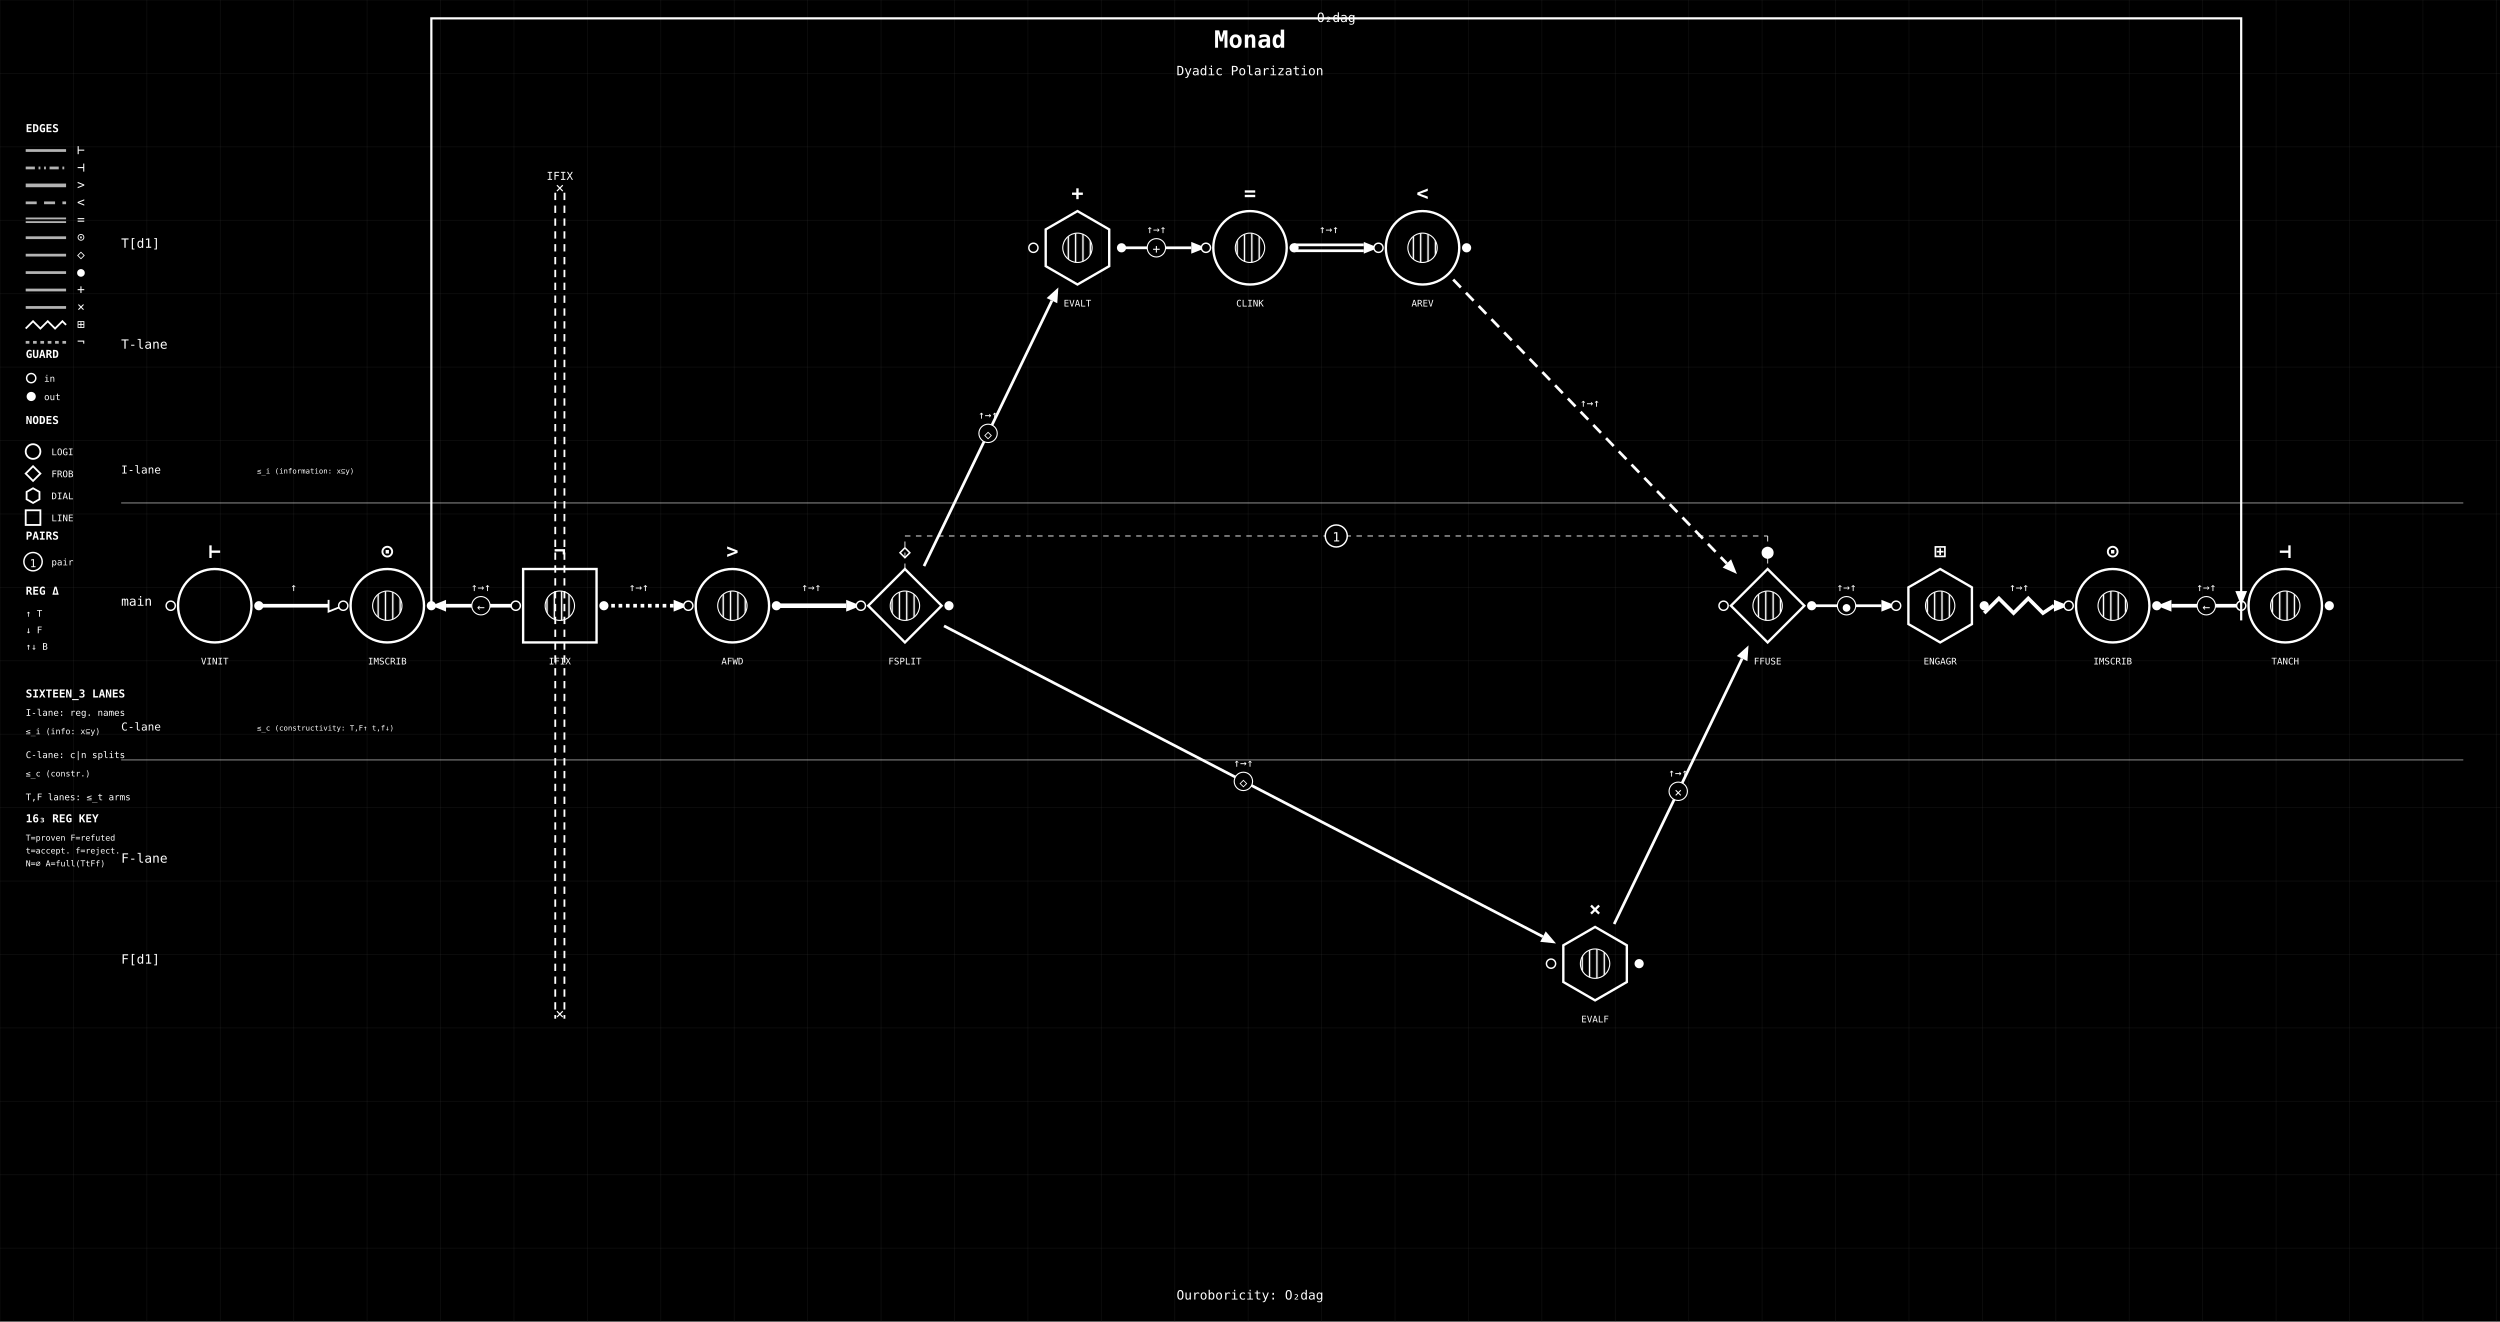
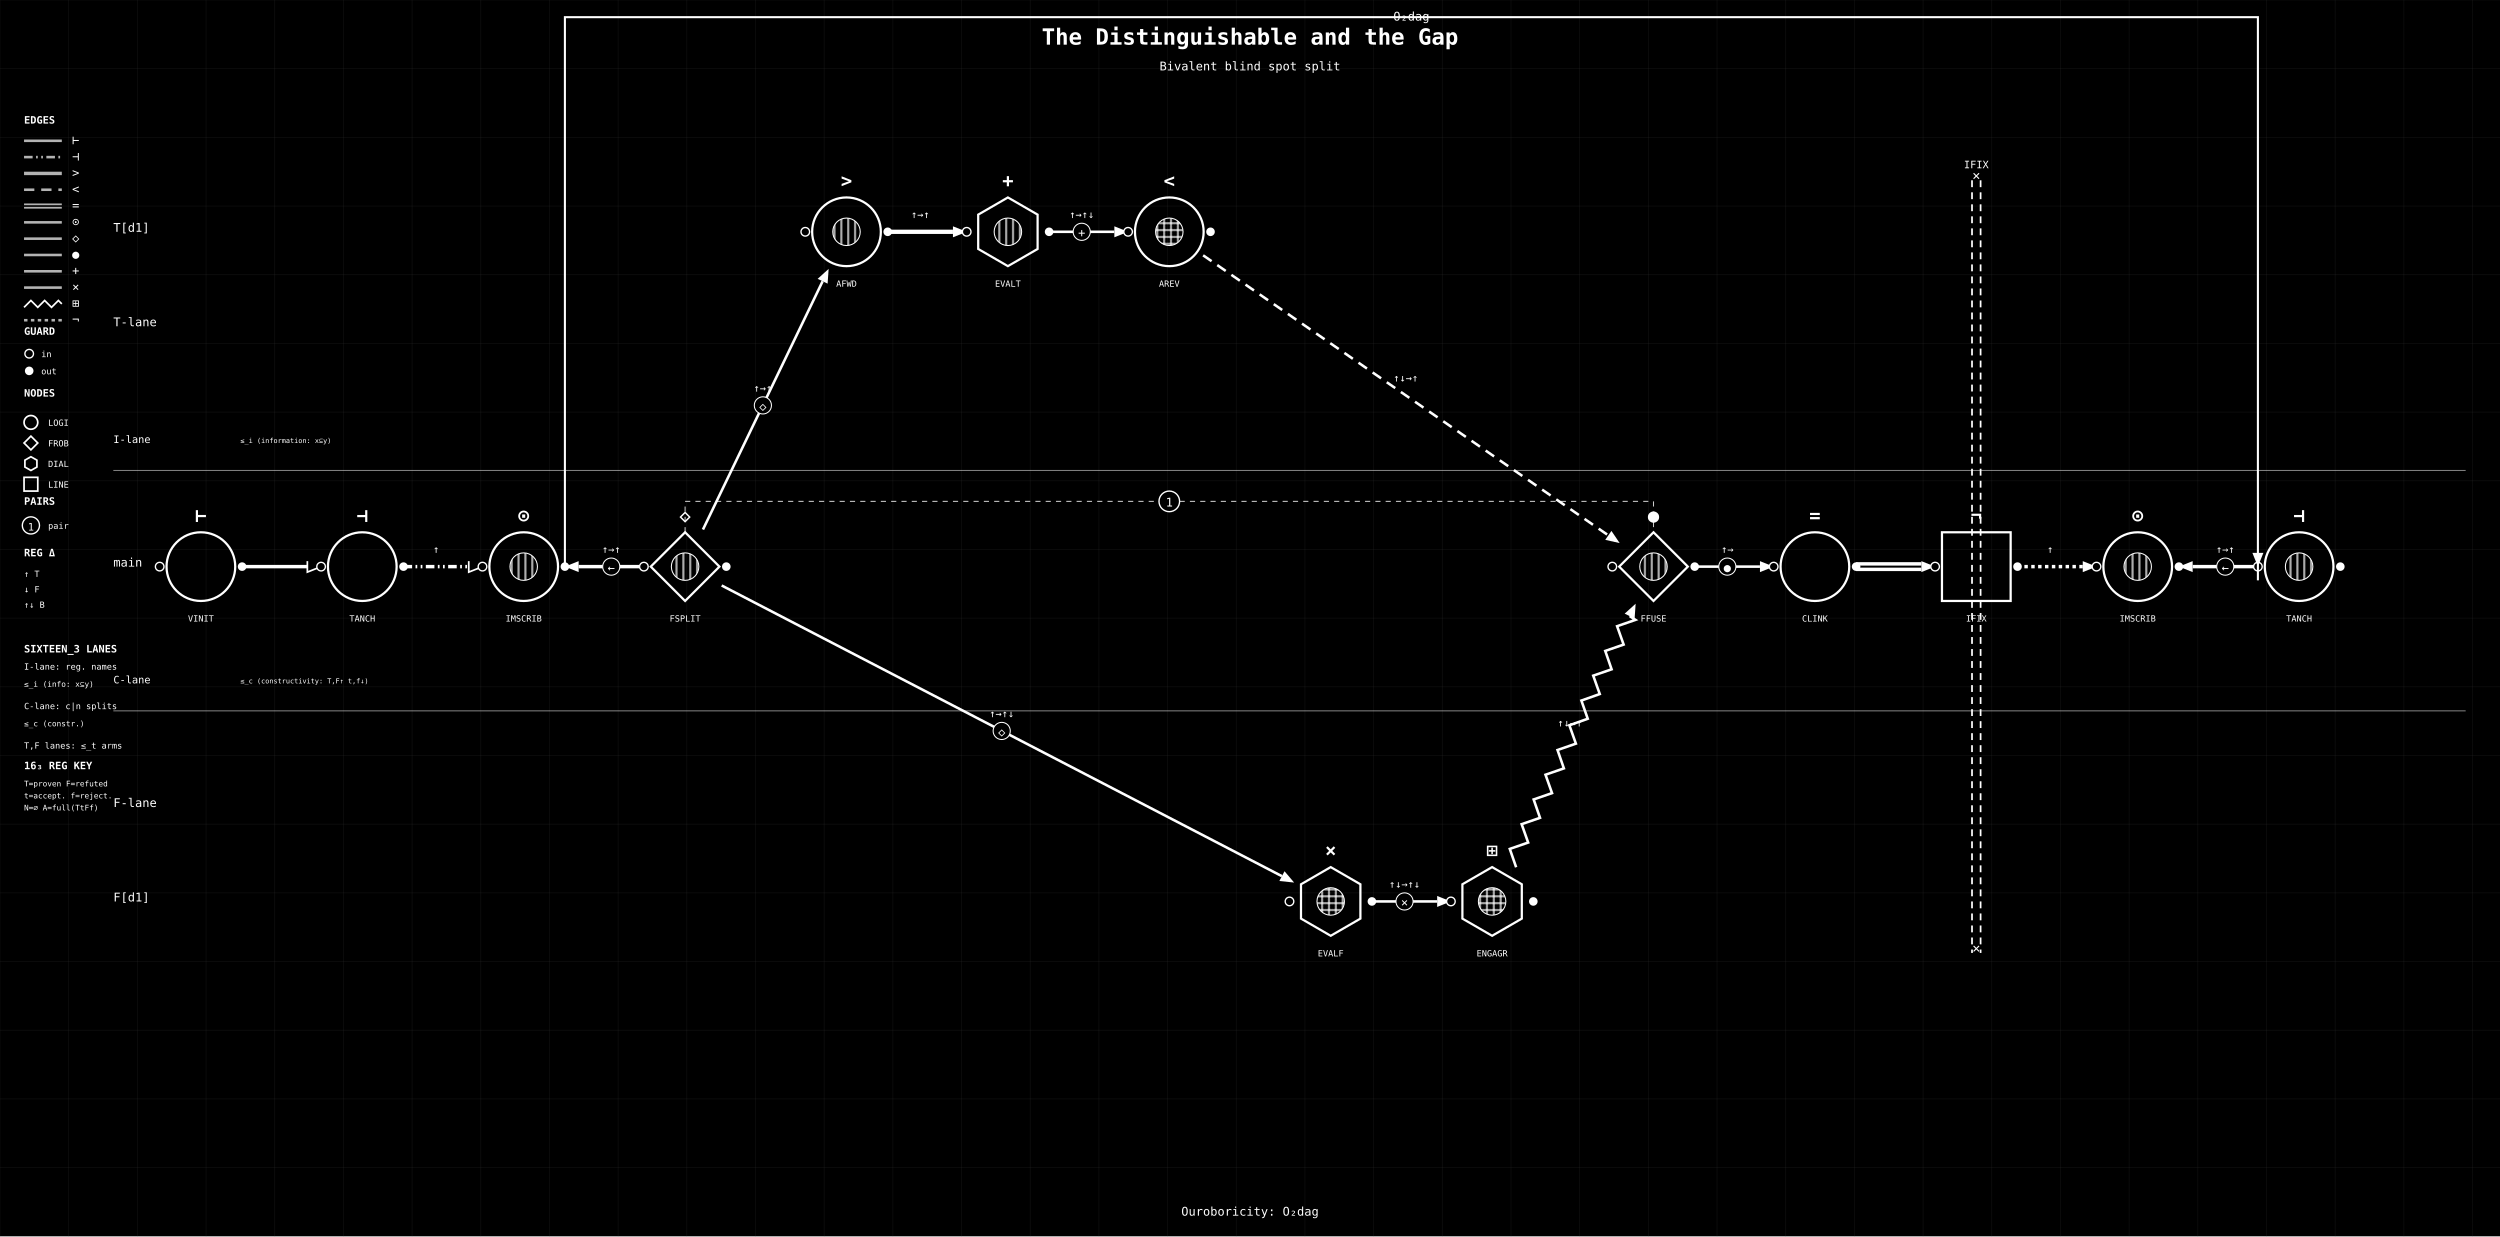
- <svg xmlns="http://www.w3.org/2000/svg" viewBox="0 0 1362 720">
-   <rect width="1362" height="720" fill="#000000" />
+ <svg xmlns="http://www.w3.org/2000/svg" viewBox="0 0 1456 720">
+   <rect width="1456" height="720" fill="#000000" />
  <defs>
    <pattern id="hatch-T" width="4" height="4" patternUnits="userSpaceOnUse">
      <path d="M2,0 L2,4" stroke="#ffffff" stroke-width="0.8" />
    </pattern>
    <pattern id="hatch-F" width="4" height="4" patternUnits="userSpaceOnUse">
      <path d="M0,2 L4,2" stroke="#ffffff" stroke-width="0.8" />
    </pattern>
    <pattern id="hatch-B" width="4" height="4" patternUnits="userSpaceOnUse">
      <path d="M2,0 L2,4 M0,2 L4,2" stroke="#ffffff" stroke-width="0.8" />
    </pattern>
  </defs>
  <line x1="0.0" y1="0.0" x2="0.0" y2="720.0" stroke="#333333" stroke-width="0.4" opacity="0.3" />
  <line x1="40.0" y1="0.0" x2="40.0" y2="720.0" stroke="#333333" stroke-width="0.4" opacity="0.3" />
  <line x1="80.0" y1="0.0" x2="80.0" y2="720.0" stroke="#333333" stroke-width="0.4" opacity="0.3" />
  <line x1="120.0" y1="0.0" x2="120.0" y2="720.0" stroke="#333333" stroke-width="0.4" opacity="0.3" />
  <line x1="160.0" y1="0.0" x2="160.0" y2="720.0" stroke="#333333" stroke-width="0.4" opacity="0.3" />
  <line x1="200.0" y1="0.0" x2="200.0" y2="720.0" stroke="#333333" stroke-width="0.4" opacity="0.3" />
  <line x1="240.0" y1="0.0" x2="240.0" y2="720.0" stroke="#333333" stroke-width="0.4" opacity="0.3" />
  <line x1="280.0" y1="0.0" x2="280.0" y2="720.0" stroke="#333333" stroke-width="0.4" opacity="0.3" />
  <line x1="320.0" y1="0.0" x2="320.0" y2="720.0" stroke="#333333" stroke-width="0.4" opacity="0.3" />
  <line x1="360.0" y1="0.0" x2="360.0" y2="720.0" stroke="#333333" stroke-width="0.4" opacity="0.3" />
  <line x1="400.0" y1="0.0" x2="400.0" y2="720.0" stroke="#333333" stroke-width="0.4" opacity="0.3" />
  <line x1="440.0" y1="0.0" x2="440.0" y2="720.0" stroke="#333333" stroke-width="0.4" opacity="0.3" />
  <line x1="480.0" y1="0.0" x2="480.0" y2="720.0" stroke="#333333" stroke-width="0.4" opacity="0.3" />
  <line x1="520.0" y1="0.0" x2="520.0" y2="720.0" stroke="#333333" stroke-width="0.4" opacity="0.3" />
  <line x1="560.0" y1="0.0" x2="560.0" y2="720.0" stroke="#333333" stroke-width="0.4" opacity="0.3" />
  <line x1="600.0" y1="0.0" x2="600.0" y2="720.0" stroke="#333333" stroke-width="0.4" opacity="0.3" />
  <line x1="640.0" y1="0.0" x2="640.0" y2="720.0" stroke="#333333" stroke-width="0.4" opacity="0.3" />
  <line x1="680.0" y1="0.0" x2="680.0" y2="720.0" stroke="#333333" stroke-width="0.4" opacity="0.3" />
  <line x1="720.0" y1="0.0" x2="720.0" y2="720.0" stroke="#333333" stroke-width="0.4" opacity="0.3" />
  <line x1="760.0" y1="0.0" x2="760.0" y2="720.0" stroke="#333333" stroke-width="0.4" opacity="0.3" />
  <line x1="800.0" y1="0.0" x2="800.0" y2="720.0" stroke="#333333" stroke-width="0.4" opacity="0.3" />
  <line x1="840.0" y1="0.0" x2="840.0" y2="720.0" stroke="#333333" stroke-width="0.4" opacity="0.3" />
  <line x1="880.0" y1="0.0" x2="880.0" y2="720.0" stroke="#333333" stroke-width="0.4" opacity="0.3" />
  <line x1="920.0" y1="0.0" x2="920.0" y2="720.0" stroke="#333333" stroke-width="0.4" opacity="0.3" />
  <line x1="960.0" y1="0.0" x2="960.0" y2="720.0" stroke="#333333" stroke-width="0.4" opacity="0.3" />
  <line x1="1000.0" y1="0.0" x2="1000.0" y2="720.0" stroke="#333333" stroke-width="0.4" opacity="0.3" />
  <line x1="1040.0" y1="0.0" x2="1040.0" y2="720.0" stroke="#333333" stroke-width="0.4" opacity="0.3" />
  <line x1="1080.0" y1="0.0" x2="1080.0" y2="720.0" stroke="#333333" stroke-width="0.4" opacity="0.3" />
  <line x1="1120.0" y1="0.0" x2="1120.0" y2="720.0" stroke="#333333" stroke-width="0.4" opacity="0.3" />
  <line x1="1160.0" y1="0.0" x2="1160.0" y2="720.0" stroke="#333333" stroke-width="0.4" opacity="0.3" />
  <line x1="1200.0" y1="0.0" x2="1200.0" y2="720.0" stroke="#333333" stroke-width="0.4" opacity="0.3" />
  <line x1="1240.0" y1="0.0" x2="1240.0" y2="720.0" stroke="#333333" stroke-width="0.4" opacity="0.3" />
  <line x1="1280.0" y1="0.0" x2="1280.0" y2="720.0" stroke="#333333" stroke-width="0.4" opacity="0.3" />
  <line x1="1320.0" y1="0.0" x2="1320.0" y2="720.0" stroke="#333333" stroke-width="0.4" opacity="0.3" />
  <line x1="1360.0" y1="0.0" x2="1360.0" y2="720.0" stroke="#333333" stroke-width="0.4" opacity="0.3" />
-   <line x1="0.0" y1="0.0" x2="1362.0" y2="0.0" stroke="#333333" stroke-width="0.4" opacity="0.3" />
-   <line x1="0.0" y1="40.0" x2="1362.0" y2="40.0" stroke="#333333" stroke-width="0.4" opacity="0.3" />
-   <line x1="0.0" y1="80.0" x2="1362.0" y2="80.0" stroke="#333333" stroke-width="0.4" opacity="0.3" />
-   <line x1="0.0" y1="120.0" x2="1362.0" y2="120.0" stroke="#333333" stroke-width="0.4" opacity="0.3" />
-   <line x1="0.0" y1="160.0" x2="1362.0" y2="160.0" stroke="#333333" stroke-width="0.4" opacity="0.3" />
-   <line x1="0.0" y1="200.0" x2="1362.0" y2="200.0" stroke="#333333" stroke-width="0.4" opacity="0.3" />
-   <line x1="0.0" y1="240.0" x2="1362.0" y2="240.0" stroke="#333333" stroke-width="0.4" opacity="0.3" />
-   <line x1="0.0" y1="280.0" x2="1362.0" y2="280.0" stroke="#333333" stroke-width="0.4" opacity="0.3" />
-   <line x1="0.0" y1="320.0" x2="1362.0" y2="320.0" stroke="#333333" stroke-width="0.4" opacity="0.3" />
-   <line x1="0.0" y1="360.0" x2="1362.0" y2="360.0" stroke="#333333" stroke-width="0.4" opacity="0.3" />
-   <line x1="0.0" y1="400.0" x2="1362.0" y2="400.0" stroke="#333333" stroke-width="0.4" opacity="0.3" />
-   <line x1="0.0" y1="440.0" x2="1362.0" y2="440.0" stroke="#333333" stroke-width="0.4" opacity="0.3" />
-   <line x1="0.0" y1="480.0" x2="1362.0" y2="480.0" stroke="#333333" stroke-width="0.4" opacity="0.3" />
-   <line x1="0.0" y1="520.0" x2="1362.0" y2="520.0" stroke="#333333" stroke-width="0.4" opacity="0.3" />
-   <line x1="0.0" y1="560.0" x2="1362.0" y2="560.0" stroke="#333333" stroke-width="0.4" opacity="0.3" />
-   <line x1="0.0" y1="600.0" x2="1362.0" y2="600.0" stroke="#333333" stroke-width="0.4" opacity="0.3" />
-   <line x1="0.0" y1="640.0" x2="1362.0" y2="640.0" stroke="#333333" stroke-width="0.4" opacity="0.3" />
-   <line x1="0.0" y1="680.0" x2="1362.0" y2="680.0" stroke="#333333" stroke-width="0.4" opacity="0.3" />
-   <text x="681.0" y="26.0" fill="#ffffff" font-size="13" text-anchor="middle" font-family="monospace" font-weight="bold">Monad</text>
-   <text x="681.0" y="41.0" fill="#ffffff" font-size="7" text-anchor="middle" font-family="monospace">Dyadic Polarization</text>
+   <line x1="1400.0" y1="0.0" x2="1400.0" y2="720.0" stroke="#333333" stroke-width="0.4" opacity="0.3" />
+   <line x1="1440.0" y1="0.0" x2="1440.0" y2="720.0" stroke="#333333" stroke-width="0.4" opacity="0.3" />
+   <line x1="0.0" y1="0.0" x2="1456.0" y2="0.0" stroke="#333333" stroke-width="0.4" opacity="0.3" />
+   <line x1="0.0" y1="40.0" x2="1456.0" y2="40.0" stroke="#333333" stroke-width="0.4" opacity="0.3" />
+   <line x1="0.0" y1="80.0" x2="1456.0" y2="80.0" stroke="#333333" stroke-width="0.4" opacity="0.3" />
+   <line x1="0.0" y1="120.0" x2="1456.0" y2="120.0" stroke="#333333" stroke-width="0.4" opacity="0.3" />
+   <line x1="0.0" y1="160.0" x2="1456.0" y2="160.0" stroke="#333333" stroke-width="0.4" opacity="0.3" />
+   <line x1="0.0" y1="200.0" x2="1456.0" y2="200.0" stroke="#333333" stroke-width="0.4" opacity="0.3" />
+   <line x1="0.0" y1="240.0" x2="1456.0" y2="240.0" stroke="#333333" stroke-width="0.4" opacity="0.3" />
+   <line x1="0.0" y1="280.0" x2="1456.0" y2="280.0" stroke="#333333" stroke-width="0.4" opacity="0.3" />
+   <line x1="0.0" y1="320.0" x2="1456.0" y2="320.0" stroke="#333333" stroke-width="0.4" opacity="0.3" />
+   <line x1="0.0" y1="360.0" x2="1456.0" y2="360.0" stroke="#333333" stroke-width="0.4" opacity="0.3" />
+   <line x1="0.0" y1="400.0" x2="1456.0" y2="400.0" stroke="#333333" stroke-width="0.4" opacity="0.3" />
+   <line x1="0.0" y1="440.0" x2="1456.0" y2="440.0" stroke="#333333" stroke-width="0.4" opacity="0.3" />
+   <line x1="0.0" y1="480.0" x2="1456.0" y2="480.0" stroke="#333333" stroke-width="0.4" opacity="0.3" />
+   <line x1="0.0" y1="520.0" x2="1456.0" y2="520.0" stroke="#333333" stroke-width="0.4" opacity="0.3" />
+   <line x1="0.0" y1="560.0" x2="1456.0" y2="560.0" stroke="#333333" stroke-width="0.4" opacity="0.3" />
+   <line x1="0.0" y1="600.0" x2="1456.0" y2="600.0" stroke="#333333" stroke-width="0.4" opacity="0.3" />
+   <line x1="0.0" y1="640.0" x2="1456.0" y2="640.0" stroke="#333333" stroke-width="0.4" opacity="0.3" />
+   <line x1="0.0" y1="680.0" x2="1456.0" y2="680.0" stroke="#333333" stroke-width="0.4" opacity="0.3" />
+   <text x="728.0" y="26.0" fill="#ffffff" font-size="13" text-anchor="middle" font-family="monospace" font-weight="bold">The Distinguishable and the Gap</text>
+   <text x="728.0" y="41.0" fill="#ffffff" font-size="7" text-anchor="middle" font-family="monospace">Bivalent blind spot split</text>
  <text x="66.0" y="190.0" fill="#ffffff" font-size="7" text-anchor="start" font-family="monospace">T-lane</text>
  <text x="66.0" y="135.0" fill="#ffffff" font-size="7" text-anchor="start" font-family="monospace">T[d1]</text>
  <text x="66.0" y="470.0" fill="#ffffff" font-size="7" text-anchor="start" font-family="monospace">F-lane</text>
  <text x="66.0" y="525.0" fill="#ffffff" font-size="7" text-anchor="start" font-family="monospace">F[d1]</text>
  <text x="66.0" y="330.0" fill="#ffffff" font-size="7" text-anchor="start" font-family="monospace">main</text>
  <text x="66.0" y="258.0" fill="#ffffff" font-size="6" text-anchor="start" font-family="monospace">I-lane</text>
  <text x="140.0" y="258.0" fill="#ffffff" font-size="4" text-anchor="start" font-family="monospace">≤_i (information: x⊆y)</text>
-   <line x1="66.0" y1="274.0" x2="1342.0" y2="274.0" stroke="#ffffff" stroke-width="0.6" opacity="0.5" />
+   <line x1="66.0" y1="274.0" x2="1436.0" y2="274.0" stroke="#ffffff" stroke-width="0.6" opacity="0.5" />
  <text x="66.0" y="398.0" fill="#ffffff" font-size="6" text-anchor="start" font-family="monospace">C-lane</text>
  <text x="140.0" y="398.0" fill="#ffffff" font-size="4" text-anchor="start" font-family="monospace">≤_c (constructivity: T,F↑ t,f↓)</text>
-   <line x1="66.0" y1="414.0" x2="1342.0" y2="414.0" stroke="#ffffff" stroke-width="0.6" opacity="0.5" />
-   <line x1="302.5" y1="105.0" x2="302.5" y2="555.0" stroke="#ffffff" stroke-width="1.0" opacity="1.0" stroke-dasharray="4,3" />
-   <line x1="307.5" y1="105.0" x2="307.5" y2="555.0" stroke="#ffffff" stroke-width="1.0" opacity="1.0" stroke-dasharray="4,3" />
-   <text x="305.0" y="105.0" fill="#ffffff" font-size="8" text-anchor="middle" font-family="monospace">×</text>
-   <text x="305.0" y="555.0" fill="#ffffff" font-size="8" text-anchor="middle" font-family="monospace">×</text>
-   <text x="305.0" y="98.0" fill="#ffffff" font-size="6" text-anchor="middle" font-family="monospace">IFIX</text>
-   <line x1="493.0" y1="310.0" x2="493.0" y2="292.0" stroke="#ffffff" stroke-width="0.6" opacity="0.8" stroke-dasharray="3,3" />
-   <line x1="493.0" y1="292.0" x2="963.0" y2="292.0" stroke="#ffffff" stroke-width="0.6" opacity="0.8" stroke-dasharray="3,3" />
+   <line x1="66.0" y1="414.0" x2="1436.0" y2="414.0" stroke="#ffffff" stroke-width="0.6" opacity="0.5" />
+   <line x1="1148.5" y1="105.0" x2="1148.5" y2="555.0" stroke="#ffffff" stroke-width="1.0" opacity="1.0" stroke-dasharray="4,3" />
+   <line x1="1153.5" y1="105.0" x2="1153.5" y2="555.0" stroke="#ffffff" stroke-width="1.0" opacity="1.0" stroke-dasharray="4,3" />
+   <text x="1151.0" y="105.0" fill="#ffffff" font-size="8" text-anchor="middle" font-family="monospace">×</text>
+   <text x="1151.0" y="555.0" fill="#ffffff" font-size="8" text-anchor="middle" font-family="monospace">×</text>
+   <text x="1151.0" y="98.0" fill="#ffffff" font-size="6" text-anchor="middle" font-family="monospace">IFIX</text>
+   <line x1="399.0" y1="310.0" x2="399.0" y2="292.0" stroke="#ffffff" stroke-width="0.6" opacity="0.8" stroke-dasharray="3,3" />
+   <line x1="399.0" y1="292.0" x2="963.0" y2="292.0" stroke="#ffffff" stroke-width="0.6" opacity="0.8" stroke-dasharray="3,3" />
  <line x1="963.0" y1="292.0" x2="963.0" y2="310.0" stroke="#ffffff" stroke-width="0.6" opacity="0.8" stroke-dasharray="3,3" />
-   <circle cx="728.0" cy="292.0" r="6" fill="#000000" stroke="#ffffff" stroke-width="0.8" />
-   <text x="728.0" y="295.0" fill="#ffffff" font-size="7" text-anchor="middle" font-family="monospace">1</text>
-   <line x1="503.4" y1="308.4" x2="573.1" y2="163.8" stroke="#ffffff" stroke-width="1.5" opacity="1.0" />
-   <polygon points="576.6,156.6 576.0,165.2 570.2,162.4" fill="#ffffff" />
-   <circle cx="538.3" cy="236.1" r="5" fill="#000000" stroke="#ffffff" stroke-width="0.6" />
-   <text x="538.3" y="239.1" fill="#ffffff" font-size="7" text-anchor="middle" font-family="monospace">◇</text>
-   <text x="538.3" y="228.1" fill="#ffffff" font-size="6" text-anchor="middle" font-family="monospace">↑→↑</text>
+   <circle cx="681.0" cy="292.0" r="6" fill="#000000" stroke="#ffffff" stroke-width="0.8" />
+   <text x="681.0" y="295.0" fill="#ffffff" font-size="7" text-anchor="middle" font-family="monospace">1</text>
+   <line x1="409.4" y1="308.4" x2="479.1" y2="163.8" stroke="#ffffff" stroke-width="1.5" opacity="1.0" />
+   <polygon points="482.6,156.6 482.0,165.2 476.2,162.4" fill="#ffffff" />
+   <circle cx="444.3" cy="236.1" r="5" fill="#000000" stroke="#ffffff" stroke-width="0.6" />
+   <text x="444.3" y="239.1" fill="#ffffff" font-size="7" text-anchor="middle" font-family="monospace">◇</text>
+   <text x="444.3" y="228.1" fill="#ffffff" font-size="6" text-anchor="middle" font-family="monospace">↑→↑</text>
+   <line x1="517.0" y1="135.0" x2="555.0" y2="135.0" stroke="#ffffff" stroke-width="2.5" opacity="1.0" />
+   <polygon points="563.0,135.0 555.0,138.2 555.0,131.8" fill="#ffffff" />
+   <text x="536.0" y="127.0" fill="#ffffff" font-size="6" text-anchor="middle" font-family="monospace">↑→↑</text>
  <line x1="611.0" y1="135.0" x2="649.0" y2="135.0" stroke="#ffffff" stroke-width="1.5" opacity="1.0" />
  <polygon points="657.0,135.0 649.0,138.2 649.0,131.8" fill="#ffffff" />
  <circle cx="630.0" cy="135.0" r="5" fill="#000000" stroke="#ffffff" stroke-width="0.6" />
  <text x="630.0" y="138.0" fill="#ffffff" font-size="7" text-anchor="middle" font-family="monospace">+</text>
-   <text x="630.0" y="127.0" fill="#ffffff" font-size="6" text-anchor="middle" font-family="monospace">↑→↑</text>
-   <line x1="705.0" y1="133.4" x2="743.0" y2="133.4" stroke="#ffffff" stroke-width="1.5" opacity="1.0" />
-   <line x1="705.0" y1="136.6" x2="743.0" y2="136.6" stroke="#ffffff" stroke-width="1.5" opacity="1.0" />
-   <polygon points="751.0,135.0 743.0,138.2 743.0,131.8" fill="#ffffff" />
-   <text x="724.0" y="127.0" fill="#ffffff" font-size="6" text-anchor="middle" font-family="monospace">↑→↑</text>
-   <line x1="791.7" y1="152.3" x2="940.8" y2="307.0" stroke="#ffffff" stroke-width="1.5" opacity="1.0" stroke-dasharray="6,4" />
-   <polygon points="946.3,312.7 938.5,309.2 943.1,304.7" fill="#ffffff" />
-   <text x="866.2" y="221.6" fill="#ffffff" font-size="6" text-anchor="middle" font-family="monospace">↑→↑</text>
-   <line x1="514.3" y1="341.0" x2="840.6" y2="510.3" stroke="#ffffff" stroke-width="1.5" opacity="1.0" />
-   <polygon points="847.7,514.0 839.1,513.1 842.1,507.4" fill="#ffffff" />
-   <circle cx="677.4" cy="425.7" r="5" fill="#000000" stroke="#ffffff" stroke-width="0.6" />
-   <text x="677.4" y="428.7" fill="#ffffff" font-size="7" text-anchor="middle" font-family="monospace">◇</text>
-   <text x="677.4" y="417.7" fill="#ffffff" font-size="6" text-anchor="middle" font-family="monospace">↑→↑</text>
-   <line x1="879.4" y1="503.4" x2="949.1" y2="358.8" stroke="#ffffff" stroke-width="1.5" opacity="1.0" />
+   <text x="630.0" y="127.0" fill="#ffffff" font-size="6" text-anchor="middle" font-family="monospace">↑→↑↓</text>
+   <line x1="700.7" y1="148.7" x2="936.7" y2="311.8" stroke="#ffffff" stroke-width="1.5" opacity="1.0" stroke-dasharray="6,4" />
+   <polygon points="943.3,316.3 934.9,314.4 938.5,309.2" fill="#ffffff" />
+   <text x="818.7" y="222.2" fill="#ffffff" font-size="6" text-anchor="middle" font-family="monospace">↑↓→↑</text>
+   <line x1="420.3" y1="341.0" x2="746.6" y2="510.3" stroke="#ffffff" stroke-width="1.5" opacity="1.0" />
+   <polygon points="753.7,514.0 745.1,513.1 748.1,507.4" fill="#ffffff" />
+   <circle cx="583.4" cy="425.7" r="5" fill="#000000" stroke="#ffffff" stroke-width="0.6" />
+   <text x="583.4" y="428.7" fill="#ffffff" font-size="7" text-anchor="middle" font-family="monospace">◇</text>
+   <text x="583.4" y="417.7" fill="#ffffff" font-size="6" text-anchor="middle" font-family="monospace">↑→↑↓</text>
+   <line x1="799.0" y1="525.0" x2="837.0" y2="525.0" stroke="#ffffff" stroke-width="1.5" opacity="1.0" />
+   <polygon points="845.0,525.0 837.0,528.2 837.0,521.8" fill="#ffffff" />
+   <circle cx="818.0" cy="525.0" r="5" fill="#000000" stroke="#ffffff" stroke-width="0.6" />
+   <text x="818.0" y="528.0" fill="#ffffff" font-size="7" text-anchor="middle" font-family="monospace">×</text>
+   <text x="818.0" y="517.0" fill="#ffffff" font-size="6" text-anchor="middle" font-family="monospace">↑↓→↑↓</text>
+   <polyline points="883.0,505.1 879.3,494.4 890.0,490.7 886.2,480.0 896.9,476.3 893.2,465.6 903.9,461.9 900.1,451.2 910.8,447.5 907.1,436.8 917.8,433.1 914.0,422.4 924.7,418.6 921.0,408.0 931.7,404.2 927.9,393.5 938.6,389.8 934.9,379.1 945.6,375.4 941.8,364.7 952.5,361.0 949.1,358.8" fill="none" stroke="#ffffff" stroke-width="1.5" />
  <polygon points="952.6,351.6 952.0,360.2 946.2,357.4" fill="#ffffff" />
-   <circle cx="914.3" cy="431.1" r="5" fill="#000000" stroke="#ffffff" stroke-width="0.6" />
-   <text x="914.3" y="434.1" fill="#ffffff" font-size="7" text-anchor="middle" font-family="monospace">×</text>
-   <text x="914.3" y="423.1" fill="#ffffff" font-size="6" text-anchor="middle" font-family="monospace">↑→↑</text>
+   <text x="914.3" y="423.1" fill="#ffffff" font-size="6" text-anchor="middle" font-family="monospace">↑↓→↑</text>
  <line x1="141.0" y1="330.0" x2="179.0" y2="330.0" stroke="#ffffff" stroke-width="2.0" opacity="1.0" />
  <polyline points="187.0,330.0 179.0,333.2 179.0,326.8" fill="none" stroke="#ffffff" stroke-width="1.0" />
-   <text x="160.0" y="322.0" fill="#ffffff" font-size="6" text-anchor="middle" font-family="monospace">↑</text>
-   <line x1="243.0" y1="330.0" x2="281.0" y2="330.0" stroke="#ffffff" stroke-width="2.0" opacity="1.0" />
-   <polygon points="235.0,330.0 243.0,326.8 243.0,333.2" fill="#ffffff" />
-   <circle cx="262.0" cy="330.0" r="5" fill="#000000" stroke="#ffffff" stroke-width="0.6" />
-   <text x="262.0" y="333.0" fill="#ffffff" font-size="7" text-anchor="middle" font-family="monospace">←</text>
-   <text x="262.0" y="322.0" fill="#ffffff" font-size="6" text-anchor="middle" font-family="monospace">↑→↑</text>
-   <line x1="329.0" y1="330.0" x2="367.0" y2="330.0" stroke="#ffffff" stroke-width="2.0" opacity="1.0" stroke-dasharray="2,2" />
-   <polygon points="375.0,330.0 367.0,333.2 367.0,326.8" fill="#ffffff" />
-   <text x="348.0" y="322.0" fill="#ffffff" font-size="6" text-anchor="middle" font-family="monospace">↑→↑</text>
-   <line x1="423.0" y1="330.0" x2="461.0" y2="330.0" stroke="#ffffff" stroke-width="2.5" opacity="1.0" />
-   <polygon points="469.0,330.0 461.0,333.2 461.0,326.8" fill="#ffffff" />
-   <text x="442.0" y="322.0" fill="#ffffff" font-size="6" text-anchor="middle" font-family="monospace">↑→↑</text>
-   <polyline points="1081.0,334.0 1089.0,326.0 1097.0,334.0 1105.0,326.0 1113.0,334.0 1119.0,330.0" fill="none" stroke="#ffffff" stroke-width="2.0" />
+   <line x1="235.0" y1="330.0" x2="273.0" y2="330.0" stroke="#ffffff" stroke-width="2.0" opacity="1.0" stroke-dasharray="5,2,1,2,1,2" />
+   <polyline points="281.0,330.0 273.0,333.2 273.0,326.8" fill="none" stroke="#ffffff" stroke-width="1.0" />
+   <text x="254.0" y="322.0" fill="#ffffff" font-size="6" text-anchor="middle" font-family="monospace">↑</text>
+   <line x1="337.0" y1="330.0" x2="375.0" y2="330.0" stroke="#ffffff" stroke-width="2.0" opacity="1.0" />
+   <polygon points="329.0,330.0 337.0,326.8 337.0,333.2" fill="#ffffff" />
+   <circle cx="356.0" cy="330.0" r="5" fill="#000000" stroke="#ffffff" stroke-width="0.6" />
+   <text x="356.0" y="333.0" fill="#ffffff" font-size="7" text-anchor="middle" font-family="monospace">←</text>
+   <text x="356.0" y="322.0" fill="#ffffff" font-size="6" text-anchor="middle" font-family="monospace">↑→↑</text>
+   <line x1="1081.0" y1="328.4" x2="1119.0" y2="328.4" stroke="#ffffff" stroke-width="2.0" opacity="1.0" />
+   <line x1="1081.0" y1="331.6" x2="1119.0" y2="331.6" stroke="#ffffff" stroke-width="2.0" opacity="1.0" />
  <polygon points="1127.0,330.0 1119.0,333.2 1119.0,326.8" fill="#ffffff" />
-   <text x="1100.0" y="322.0" fill="#ffffff" font-size="6" text-anchor="middle" font-family="monospace">↑→↑</text>
-   <line x1="1183.0" y1="330.0" x2="1221.0" y2="330.0" stroke="#ffffff" stroke-width="2.0" opacity="1.0" />
-   <polygon points="1175.0,330.0 1183.0,326.8 1183.0,333.2" fill="#ffffff" />
-   <circle cx="1202.0" cy="330.0" r="5" fill="#000000" stroke="#ffffff" stroke-width="0.6" />
-   <text x="1202.0" y="333.0" fill="#ffffff" font-size="7" text-anchor="middle" font-family="monospace">←</text>
-   <text x="1202.0" y="322.0" fill="#ffffff" font-size="6" text-anchor="middle" font-family="monospace">↑→↑</text>
+   <line x1="1175.0" y1="330.0" x2="1213.0" y2="330.0" stroke="#ffffff" stroke-width="2.0" opacity="1.0" stroke-dasharray="2,2" />
+   <polygon points="1221.0,330.0 1213.0,333.2 1213.0,326.8" fill="#ffffff" />
+   <text x="1194.0" y="322.0" fill="#ffffff" font-size="6" text-anchor="middle" font-family="monospace">↑</text>
+   <line x1="1277.0" y1="330.0" x2="1315.0" y2="330.0" stroke="#ffffff" stroke-width="2.0" opacity="1.0" />
+   <polygon points="1269.0,330.0 1277.0,326.8 1277.0,333.2" fill="#ffffff" />
+   <circle cx="1296.0" cy="330.0" r="5" fill="#000000" stroke="#ffffff" stroke-width="0.6" />
+   <text x="1296.0" y="333.0" fill="#ffffff" font-size="7" text-anchor="middle" font-family="monospace">←</text>
+   <text x="1296.0" y="322.0" fill="#ffffff" font-size="6" text-anchor="middle" font-family="monospace">↑→↑</text>
  <line x1="987.0" y1="330.0" x2="1025.0" y2="330.0" stroke="#ffffff" stroke-width="1.5" opacity="1.0" />
  <polygon points="1033.0,330.0 1025.0,333.2 1025.0,326.8" fill="#ffffff" />
  <circle cx="1006.0" cy="330.0" r="5" fill="#000000" stroke="#ffffff" stroke-width="0.6" />
  <text x="1006.0" y="333.0" fill="#ffffff" font-size="7" text-anchor="middle" font-family="monospace">●</text>
-   <text x="1006.0" y="322.0" fill="#ffffff" font-size="6" text-anchor="middle" font-family="monospace">↑→↑</text>
+   <text x="1006.0" y="322.0" fill="#ffffff" font-size="6" text-anchor="middle" font-family="monospace">↑→</text>
  <circle fill="none" stroke="#ffffff" stroke-width="1.3" cx="117.0" cy="330.0" r="20.0" />
  <circle cx="93.0" cy="330.0" r="2.5" fill="#000000" stroke="#ffffff" stroke-width="0.8" />
  <circle cx="141.0" cy="330.0" r="2.5" fill="#ffffff" />
  <text x="117.0" y="304.0" fill="#ffffff" font-size="11" text-anchor="middle" font-family="monospace" font-weight="bold">⊢</text>
  <text x="117.0" y="362.0" fill="#ffffff" font-size="5" text-anchor="middle" font-family="monospace">VINIT</text>
  <circle fill="none" stroke="#ffffff" stroke-width="1.3" cx="211.0" cy="330.0" r="20.0" />
-   <circle cx="211.0" cy="330.0" r="8" fill="url(#hatch-T)" stroke="#ffffff" stroke-width="0.6" />
  <circle cx="187.0" cy="330.0" r="2.5" fill="#000000" stroke="#ffffff" stroke-width="0.8" />
  <circle cx="235.0" cy="330.0" r="2.5" fill="#ffffff" />
-   <text x="211.0" y="304.0" fill="#ffffff" font-size="11" text-anchor="middle" font-family="monospace" font-weight="bold">⊙</text>
-   <text x="211.0" y="362.0" fill="#ffffff" font-size="5" text-anchor="middle" font-family="monospace">IMSCRIB</text>
-   <rect fill="none" stroke="#ffffff" stroke-width="1.3" x="285.0" y="310.0" width="40.0" height="40.0" />
+   <text x="211.0" y="304.0" fill="#ffffff" font-size="11" text-anchor="middle" font-family="monospace" font-weight="bold">⊣</text>
+   <text x="211.0" y="362.0" fill="#ffffff" font-size="5" text-anchor="middle" font-family="monospace">TANCH</text>
+   <circle fill="none" stroke="#ffffff" stroke-width="1.3" cx="305.0" cy="330.0" r="20.0" />
  <circle cx="305.0" cy="330.0" r="8" fill="url(#hatch-T)" stroke="#ffffff" stroke-width="0.6" />
  <circle cx="281.0" cy="330.0" r="2.5" fill="#000000" stroke="#ffffff" stroke-width="0.8" />
  <circle cx="329.0" cy="330.0" r="2.5" fill="#ffffff" />
-   <text x="305.0" y="304.0" fill="#ffffff" font-size="11" text-anchor="middle" font-family="monospace" font-weight="bold">¬</text>
-   <text x="305.0" y="362.0" fill="#ffffff" font-size="5" text-anchor="middle" font-family="monospace">IFIX</text>
-   <circle fill="none" stroke="#ffffff" stroke-width="1.3" cx="399.0" cy="330.0" r="20.0" />
+   <text x="305.0" y="304.0" fill="#ffffff" font-size="11" text-anchor="middle" font-family="monospace" font-weight="bold">⊙</text>
+   <text x="305.0" y="362.0" fill="#ffffff" font-size="5" text-anchor="middle" font-family="monospace">IMSCRIB</text>
+   <polygon fill="none" stroke="#ffffff" stroke-width="1.3" points="399.0,310.0 419.0,330 399.0,350.0 379.0,330" />
  <circle cx="399.0" cy="330.0" r="8" fill="url(#hatch-T)" stroke="#ffffff" stroke-width="0.6" />
  <circle cx="375.0" cy="330.0" r="2.5" fill="#000000" stroke="#ffffff" stroke-width="0.8" />
  <circle cx="423.0" cy="330.0" r="2.5" fill="#ffffff" />
-   <text x="399.0" y="304.0" fill="#ffffff" font-size="11" text-anchor="middle" font-family="monospace" font-weight="bold">&gt;</text>
-   <text x="399.0" y="362.0" fill="#ffffff" font-size="5" text-anchor="middle" font-family="monospace">AFWD</text>
-   <polygon fill="none" stroke="#ffffff" stroke-width="1.3" points="493.0,310.0 513.0,330 493.0,350.0 473.0,330" />
-   <circle cx="493.0" cy="330.0" r="8" fill="url(#hatch-T)" stroke="#ffffff" stroke-width="0.6" />
-   <circle cx="469.0" cy="330.0" r="2.5" fill="#000000" stroke="#ffffff" stroke-width="0.8" />
-   <circle cx="517.0" cy="330.0" r="2.5" fill="#ffffff" />
-   <text x="493.0" y="304.0" fill="#ffffff" font-size="11" text-anchor="middle" font-family="monospace" font-weight="bold">◇</text>
-   <text x="493.0" y="362.0" fill="#ffffff" font-size="5" text-anchor="middle" font-family="monospace">FSPLIT</text>
+   <text x="399.0" y="304.0" fill="#ffffff" font-size="11" text-anchor="middle" font-family="monospace" font-weight="bold">◇</text>
+   <text x="399.0" y="362.0" fill="#ffffff" font-size="5" text-anchor="middle" font-family="monospace">FSPLIT</text>
+   <circle fill="none" stroke="#ffffff" stroke-width="1.3" cx="493.0" cy="135.0" r="20.0" />
+   <circle cx="493.0" cy="135.0" r="8" fill="url(#hatch-T)" stroke="#ffffff" stroke-width="0.6" />
+   <circle cx="469.0" cy="135.0" r="2.5" fill="#000000" stroke="#ffffff" stroke-width="0.8" />
+   <circle cx="517.0" cy="135.0" r="2.5" fill="#ffffff" />
+   <text x="493.0" y="109.0" fill="#ffffff" font-size="11" text-anchor="middle" font-family="monospace" font-weight="bold">&gt;</text>
+   <text x="493.0" y="167.0" fill="#ffffff" font-size="5" text-anchor="middle" font-family="monospace">AFWD</text>
  <polygon fill="none" stroke="#ffffff" stroke-width="1.3" points="604.3,145.0 587.0,155.0 569.7,145.0 569.7,125.0 587.0,115.0 604.3,125.0" />
  <circle cx="587.0" cy="135.0" r="8" fill="url(#hatch-T)" stroke="#ffffff" stroke-width="0.6" />
  <circle cx="563.0" cy="135.0" r="2.5" fill="#000000" stroke="#ffffff" stroke-width="0.8" />
  <circle cx="611.0" cy="135.0" r="2.5" fill="#ffffff" />
  <text x="587.0" y="109.0" fill="#ffffff" font-size="11" text-anchor="middle" font-family="monospace" font-weight="bold">+</text>
  <text x="587.0" y="167.0" fill="#ffffff" font-size="5" text-anchor="middle" font-family="monospace">EVALT</text>
  <circle fill="none" stroke="#ffffff" stroke-width="1.3" cx="681.0" cy="135.0" r="20.0" />
-   <circle cx="681.0" cy="135.0" r="8" fill="url(#hatch-T)" stroke="#ffffff" stroke-width="0.6" />
+   <circle cx="681.0" cy="135.0" r="8" fill="url(#hatch-B)" stroke="#ffffff" stroke-width="0.6" />
  <circle cx="657.0" cy="135.0" r="2.5" fill="#000000" stroke="#ffffff" stroke-width="0.8" />
  <circle cx="705.0" cy="135.0" r="2.5" fill="#ffffff" />
-   <text x="681.0" y="109.0" fill="#ffffff" font-size="11" text-anchor="middle" font-family="monospace" font-weight="bold">=</text>
-   <text x="681.0" y="167.0" fill="#ffffff" font-size="5" text-anchor="middle" font-family="monospace">CLINK</text>
-   <circle fill="none" stroke="#ffffff" stroke-width="1.3" cx="775.0" cy="135.0" r="20.0" />
-   <circle cx="775.0" cy="135.0" r="8" fill="url(#hatch-T)" stroke="#ffffff" stroke-width="0.6" />
-   <circle cx="751.0" cy="135.0" r="2.5" fill="#000000" stroke="#ffffff" stroke-width="0.8" />
-   <circle cx="799.0" cy="135.0" r="2.5" fill="#ffffff" />
-   <text x="775.0" y="109.0" fill="#ffffff" font-size="11" text-anchor="middle" font-family="monospace" font-weight="bold">&lt;</text>
-   <text x="775.0" y="167.0" fill="#ffffff" font-size="5" text-anchor="middle" font-family="monospace">AREV</text>
+   <text x="681.0" y="109.0" fill="#ffffff" font-size="11" text-anchor="middle" font-family="monospace" font-weight="bold">&lt;</text>
+   <text x="681.0" y="167.0" fill="#ffffff" font-size="5" text-anchor="middle" font-family="monospace">AREV</text>
+   <polygon fill="none" stroke="#ffffff" stroke-width="1.3" points="792.3,535.0 775.0,545.0 757.7,535.0 757.7,515.0 775.0,505.0 792.3,515.0" />
+   <circle cx="775.0" cy="525.0" r="8" fill="url(#hatch-B)" stroke="#ffffff" stroke-width="0.6" />
+   <circle cx="751.0" cy="525.0" r="2.5" fill="#000000" stroke="#ffffff" stroke-width="0.8" />
+   <circle cx="799.0" cy="525.0" r="2.5" fill="#ffffff" />
+   <text x="775.0" y="499.0" fill="#ffffff" font-size="11" text-anchor="middle" font-family="monospace" font-weight="bold">×</text>
+   <text x="775.0" y="557.0" fill="#ffffff" font-size="5" text-anchor="middle" font-family="monospace">EVALF</text>
  <polygon fill="none" stroke="#ffffff" stroke-width="1.3" points="886.3,535.0 869.0,545.0 851.7,535.0 851.7,515.0 869.0,505.0 886.3,515.0" />
-   <circle cx="869.0" cy="525.0" r="8" fill="url(#hatch-T)" stroke="#ffffff" stroke-width="0.6" />
+   <circle cx="869.0" cy="525.0" r="8" fill="url(#hatch-B)" stroke="#ffffff" stroke-width="0.6" />
  <circle cx="845.0" cy="525.0" r="2.5" fill="#000000" stroke="#ffffff" stroke-width="0.8" />
  <circle cx="893.0" cy="525.0" r="2.5" fill="#ffffff" />
-   <text x="869.0" y="499.0" fill="#ffffff" font-size="11" text-anchor="middle" font-family="monospace" font-weight="bold">×</text>
-   <text x="869.0" y="557.0" fill="#ffffff" font-size="5" text-anchor="middle" font-family="monospace">EVALF</text>
+   <text x="869.0" y="499.0" fill="#ffffff" font-size="11" text-anchor="middle" font-family="monospace" font-weight="bold">⊞</text>
+   <text x="869.0" y="557.0" fill="#ffffff" font-size="5" text-anchor="middle" font-family="monospace">ENGAGR</text>
  <polygon fill="none" stroke="#ffffff" stroke-width="1.3" points="963.0,310.0 983.0,330 963.0,350.0 943.0,330" />
  <circle cx="963.0" cy="330.0" r="8" fill="url(#hatch-T)" stroke="#ffffff" stroke-width="0.6" />
  <circle cx="939.0" cy="330.0" r="2.5" fill="#000000" stroke="#ffffff" stroke-width="0.8" />
  <circle cx="987.0" cy="330.0" r="2.5" fill="#ffffff" />
  <text x="963.0" y="304.0" fill="#ffffff" font-size="11" text-anchor="middle" font-family="monospace" font-weight="bold">●</text>
  <text x="963.0" y="362.0" fill="#ffffff" font-size="5" text-anchor="middle" font-family="monospace">FFUSE</text>
-   <polygon fill="none" stroke="#ffffff" stroke-width="1.3" points="1074.3,340.0 1057.0,350.0 1039.7,340.0 1039.7,320.0 1057.0,310.0 1074.3,320.0" />
-   <circle cx="1057.0" cy="330.0" r="8" fill="url(#hatch-T)" stroke="#ffffff" stroke-width="0.6" />
+   <circle fill="none" stroke="#ffffff" stroke-width="1.3" cx="1057.0" cy="330.0" r="20.0" />
  <circle cx="1033.0" cy="330.0" r="2.5" fill="#000000" stroke="#ffffff" stroke-width="0.8" />
  <circle cx="1081.0" cy="330.0" r="2.5" fill="#ffffff" />
-   <text x="1057.0" y="304.0" fill="#ffffff" font-size="11" text-anchor="middle" font-family="monospace" font-weight="bold">⊞</text>
-   <text x="1057.0" y="362.0" fill="#ffffff" font-size="5" text-anchor="middle" font-family="monospace">ENGAGR</text>
-   <circle fill="none" stroke="#ffffff" stroke-width="1.3" cx="1151.0" cy="330.0" r="20.0" />
-   <circle cx="1151.0" cy="330.0" r="8" fill="url(#hatch-T)" stroke="#ffffff" stroke-width="0.6" />
+   <text x="1057.0" y="304.0" fill="#ffffff" font-size="11" text-anchor="middle" font-family="monospace" font-weight="bold">=</text>
+   <text x="1057.0" y="362.0" fill="#ffffff" font-size="5" text-anchor="middle" font-family="monospace">CLINK</text>
+   <rect fill="none" stroke="#ffffff" stroke-width="1.3" x="1131.0" y="310.0" width="40.0" height="40.0" />
  <circle cx="1127.0" cy="330.0" r="2.5" fill="#000000" stroke="#ffffff" stroke-width="0.8" />
  <circle cx="1175.0" cy="330.0" r="2.5" fill="#ffffff" />
-   <text x="1151.0" y="304.0" fill="#ffffff" font-size="11" text-anchor="middle" font-family="monospace" font-weight="bold">⊙</text>
-   <text x="1151.0" y="362.0" fill="#ffffff" font-size="5" text-anchor="middle" font-family="monospace">IMSCRIB</text>
+   <text x="1151.0" y="304.0" fill="#ffffff" font-size="11" text-anchor="middle" font-family="monospace" font-weight="bold">¬</text>
+   <text x="1151.0" y="362.0" fill="#ffffff" font-size="5" text-anchor="middle" font-family="monospace">IFIX</text>
  <circle fill="none" stroke="#ffffff" stroke-width="1.3" cx="1245.0" cy="330.0" r="20.0" />
  <circle cx="1245.0" cy="330.0" r="8" fill="url(#hatch-T)" stroke="#ffffff" stroke-width="0.6" />
  <circle cx="1221.0" cy="330.0" r="2.5" fill="#000000" stroke="#ffffff" stroke-width="0.8" />
  <circle cx="1269.0" cy="330.0" r="2.5" fill="#ffffff" />
-   <text x="1245.0" y="304.0" fill="#ffffff" font-size="11" text-anchor="middle" font-family="monospace" font-weight="bold">⊣</text>
-   <text x="1245.0" y="362.0" fill="#ffffff" font-size="5" text-anchor="middle" font-family="monospace">TANCH</text>
+   <text x="1245.0" y="304.0" fill="#ffffff" font-size="11" text-anchor="middle" font-family="monospace" font-weight="bold">⊙</text>
+   <text x="1245.0" y="362.0" fill="#ffffff" font-size="5" text-anchor="middle" font-family="monospace">IMSCRIB</text>
+   <circle fill="none" stroke="#ffffff" stroke-width="1.3" cx="1339.0" cy="330.0" r="20.0" />
+   <circle cx="1339.0" cy="330.0" r="8" fill="url(#hatch-T)" stroke="#ffffff" stroke-width="0.6" />
+   <circle cx="1315.0" cy="330.0" r="2.5" fill="#000000" stroke="#ffffff" stroke-width="0.8" />
+   <circle cx="1363.0" cy="330.0" r="2.5" fill="#ffffff" />
+   <text x="1339.0" y="304.0" fill="#ffffff" font-size="11" text-anchor="middle" font-family="monospace" font-weight="bold">⊣</text>
+   <text x="1339.0" y="362.0" fill="#ffffff" font-size="5" text-anchor="middle" font-family="monospace">TANCH</text>
  <text x="14.0" y="72.0" fill="#ffffff" font-size="6" text-anchor="start" font-family="monospace" font-weight="bold">EDGES</text>
  <line x1="14.0" y1="82.0" x2="36.0" y2="82.0" stroke="#ffffff" stroke-width="1.5" opacity="0.7" />
  <text x="42.0" y="84.0" fill="#ffffff" font-size="7" text-anchor="start" font-family="monospace">⊢</text>
  <line x1="14.0" y1="91.5" x2="36.0" y2="91.5" stroke="#ffffff" stroke-width="1.5" opacity="0.7" stroke-dasharray="5,2,1,2,1,2" />
  <text x="42.0" y="93.5" fill="#ffffff" font-size="7" text-anchor="start" font-family="monospace">⊣</text>
  <line x1="14.0" y1="101.0" x2="36.0" y2="101.0" stroke="#ffffff" stroke-width="2.0" opacity="0.7" />
  <text x="42.0" y="103.0" fill="#ffffff" font-size="7" text-anchor="start" font-family="monospace">&gt;</text>
  <line x1="14.0" y1="110.5" x2="36.0" y2="110.5" stroke="#ffffff" stroke-width="1.5" opacity="0.7" stroke-dasharray="6,4" />
  <text x="42.0" y="112.5" fill="#ffffff" font-size="7" text-anchor="start" font-family="monospace">&lt;</text>
  <line x1="14.0" y1="119.0" x2="36.0" y2="119.0" stroke="#ffffff" stroke-width="1.0" opacity="0.7" />
  <line x1="14.0" y1="121.0" x2="36.0" y2="121.0" stroke="#ffffff" stroke-width="1.0" opacity="0.7" />
  <text x="42.0" y="122.0" fill="#ffffff" font-size="7" text-anchor="start" font-family="monospace">=</text>
  <line x1="14.0" y1="129.5" x2="36.0" y2="129.5" stroke="#ffffff" stroke-width="1.5" opacity="0.7" />
  <text x="42.0" y="131.5" fill="#ffffff" font-size="7" text-anchor="start" font-family="monospace">⊙</text>
  <line x1="14.0" y1="139.0" x2="36.0" y2="139.0" stroke="#ffffff" stroke-width="1.5" opacity="0.7" />
  <text x="42.0" y="141.0" fill="#ffffff" font-size="7" text-anchor="start" font-family="monospace">◇</text>
  <line x1="14.0" y1="148.5" x2="36.0" y2="148.5" stroke="#ffffff" stroke-width="1.5" opacity="0.7" />
  <text x="42.0" y="150.5" fill="#ffffff" font-size="7" text-anchor="start" font-family="monospace">●</text>
  <line x1="14.0" y1="158.0" x2="36.0" y2="158.0" stroke="#ffffff" stroke-width="1.5" opacity="0.7" />
  <text x="42.0" y="160.0" fill="#ffffff" font-size="7" text-anchor="start" font-family="monospace">+</text>
  <line x1="14.0" y1="167.5" x2="36.0" y2="167.5" stroke="#ffffff" stroke-width="1.5" opacity="0.7" />
  <text x="42.0" y="169.5" fill="#ffffff" font-size="7" text-anchor="start" font-family="monospace">×</text>
  <polyline points="14.0,179.0 18.0,175.0 22.0,179.0 26.0,175.0 30.0,179.0 34.0,175.0 36.0,177.0" fill="none" stroke="#ffffff" stroke-width="1.0" />
  <text x="42.0" y="179.0" fill="#ffffff" font-size="7" text-anchor="start" font-family="monospace">⊞</text>
  <line x1="14.0" y1="186.5" x2="36.0" y2="186.5" stroke="#ffffff" stroke-width="1.5" opacity="0.7" stroke-dasharray="2,2" />
  <text x="42.0" y="188.5" fill="#ffffff" font-size="7" text-anchor="start" font-family="monospace">¬</text>
  <text x="14.0" y="195.0" fill="#ffffff" font-size="6" text-anchor="start" font-family="monospace" font-weight="bold">GUARD</text>
  <circle cx="17" cy="206" r="2.5" fill="#000000" stroke="#ffffff" stroke-width="0.8" />
  <text x="24.0" y="208.0" fill="#ffffff" font-size="5" text-anchor="start" font-family="monospace">in</text>
  <circle cx="17" cy="216" r="2.5" fill="#ffffff" />
  <text x="24.0" y="218.0" fill="#ffffff" font-size="5" text-anchor="start" font-family="monospace">out</text>
  <text x="14.0" y="231.0" fill="#ffffff" font-size="6" text-anchor="start" font-family="monospace" font-weight="bold">NODES</text>
  <circle fill="none" stroke="#ffffff" stroke-width="1.0" cx="18.0" cy="246.0" r="4.0" />
  <text x="28.0" y="248.0" fill="#ffffff" font-size="5" text-anchor="start" font-family="monospace">LOGI</text>
  <polygon fill="none" stroke="#ffffff" stroke-width="1.0" points="18,254.0 22.0,258 18,262.0 14.0,258" />
  <text x="28.0" y="260.0" fill="#ffffff" font-size="5" text-anchor="start" font-family="monospace">FROB</text>
  <polygon fill="none" stroke="#ffffff" stroke-width="1.0" points="21.5,272.0 18.0,274.0 14.5,272.0 14.5,268.0 18.0,266.0 21.5,268.0" />
  <text x="28.0" y="272.0" fill="#ffffff" font-size="5" text-anchor="start" font-family="monospace">DIAL</text>
  <rect fill="none" stroke="#ffffff" stroke-width="1.0" x="14.0" y="278.0" width="8.0" height="8.0" />
  <text x="28.0" y="284.0" fill="#ffffff" font-size="5" text-anchor="start" font-family="monospace">LINE</text>
  <text x="14.0" y="294.0" fill="#ffffff" font-size="6" text-anchor="start" font-family="monospace" font-weight="bold">PAIRS</text>
  <circle cx="18" cy="306" r="5" fill="#000000" stroke="#ffffff" stroke-width="0.8" />
  <text x="18.0" y="309.0" fill="#ffffff" font-size="6" text-anchor="middle" font-family="monospace">1</text>
  <text x="28.0" y="308.0" fill="#ffffff" font-size="5" text-anchor="start" font-family="monospace">pair</text>
  <text x="14.0" y="324.0" fill="#ffffff" font-size="6" text-anchor="start" font-family="monospace" font-weight="bold">REG Δ</text>
  <text x="14.0" y="336.0" fill="#ffffff" font-size="5" text-anchor="start" font-family="monospace">↑ T</text>
  <text x="14.0" y="345.0" fill="#ffffff" font-size="5" text-anchor="start" font-family="monospace">↓ F</text>
  <text x="14.0" y="354.0" fill="#ffffff" font-size="5" text-anchor="start" font-family="monospace">↑↓ B</text>
  <text x="14.0" y="380.0" fill="#ffffff" font-size="6" text-anchor="start" font-family="monospace" font-weight="bold">SIXTEEN_3 LANES</text>
  <text x="14.0" y="390.0" fill="#ffffff" font-size="5" text-anchor="start" font-family="monospace">I-lane: reg. names</text>
  <text x="14.0" y="400.0" fill="#ffffff" font-size="4.5" text-anchor="start" font-family="monospace">  ≤_i (info: x⊆y)</text>
  <text x="14.0" y="413.0" fill="#ffffff" font-size="5" text-anchor="start" font-family="monospace">C-lane: c|n splits</text>
  <text x="14.0" y="423.0" fill="#ffffff" font-size="4.5" text-anchor="start" font-family="monospace">  ≤_c (constr.)</text>
  <text x="14.0" y="436.0" fill="#ffffff" font-size="5" text-anchor="start" font-family="monospace">T,F lanes: ≤_t arms</text>
  <text x="14.0" y="448.0" fill="#ffffff" font-size="6" text-anchor="start" font-family="monospace" font-weight="bold">16₃ REG KEY</text>
  <text x="14.0" y="458.0" fill="#ffffff" font-size="4.5" text-anchor="start" font-family="monospace">T=proven F=refuted</text>
  <text x="14.0" y="465.0" fill="#ffffff" font-size="4.5" text-anchor="start" font-family="monospace">t=accept. f=reject.</text>
  <text x="14.0" y="472.0" fill="#ffffff" font-size="4.5" text-anchor="start" font-family="monospace">N=∅ A=full(TtFf)</text>
-   <text x="681.0" y="708.0" fill="#ffffff" font-size="7" text-anchor="middle" font-family="monospace">Ouroboricity: O₂dag</text>
-   <path d="M 235.0,330.0 L 235.0,10.0 L 1221.0,10.0 L 1221.0,338.0" fill="none" stroke="#ffffff" stroke-width="1.2" />
-   <polygon points="1221.0,330.0 1217.8,322.0 1224.2,322.0" fill="#ffffff" />
-   <text x="728.0" y="12.0" fill="#ffffff" font-size="7" text-anchor="middle" font-family="monospace">O₂dag</text>
+   <text x="728.0" y="708.0" fill="#ffffff" font-size="7" text-anchor="middle" font-family="monospace">Ouroboricity: O₂dag</text>
+   <path d="M 329.0,330.0 L 329.0,10.0 L 1315.0,10.0 L 1315.0,338.0" fill="none" stroke="#ffffff" stroke-width="1.2" />
+   <polygon points="1315.0,330.0 1311.8,322.0 1318.2,322.0" fill="#ffffff" />
+   <text x="822.0" y="12.0" fill="#ffffff" font-size="7" text-anchor="middle" font-family="monospace">O₂dag</text>
</svg>
